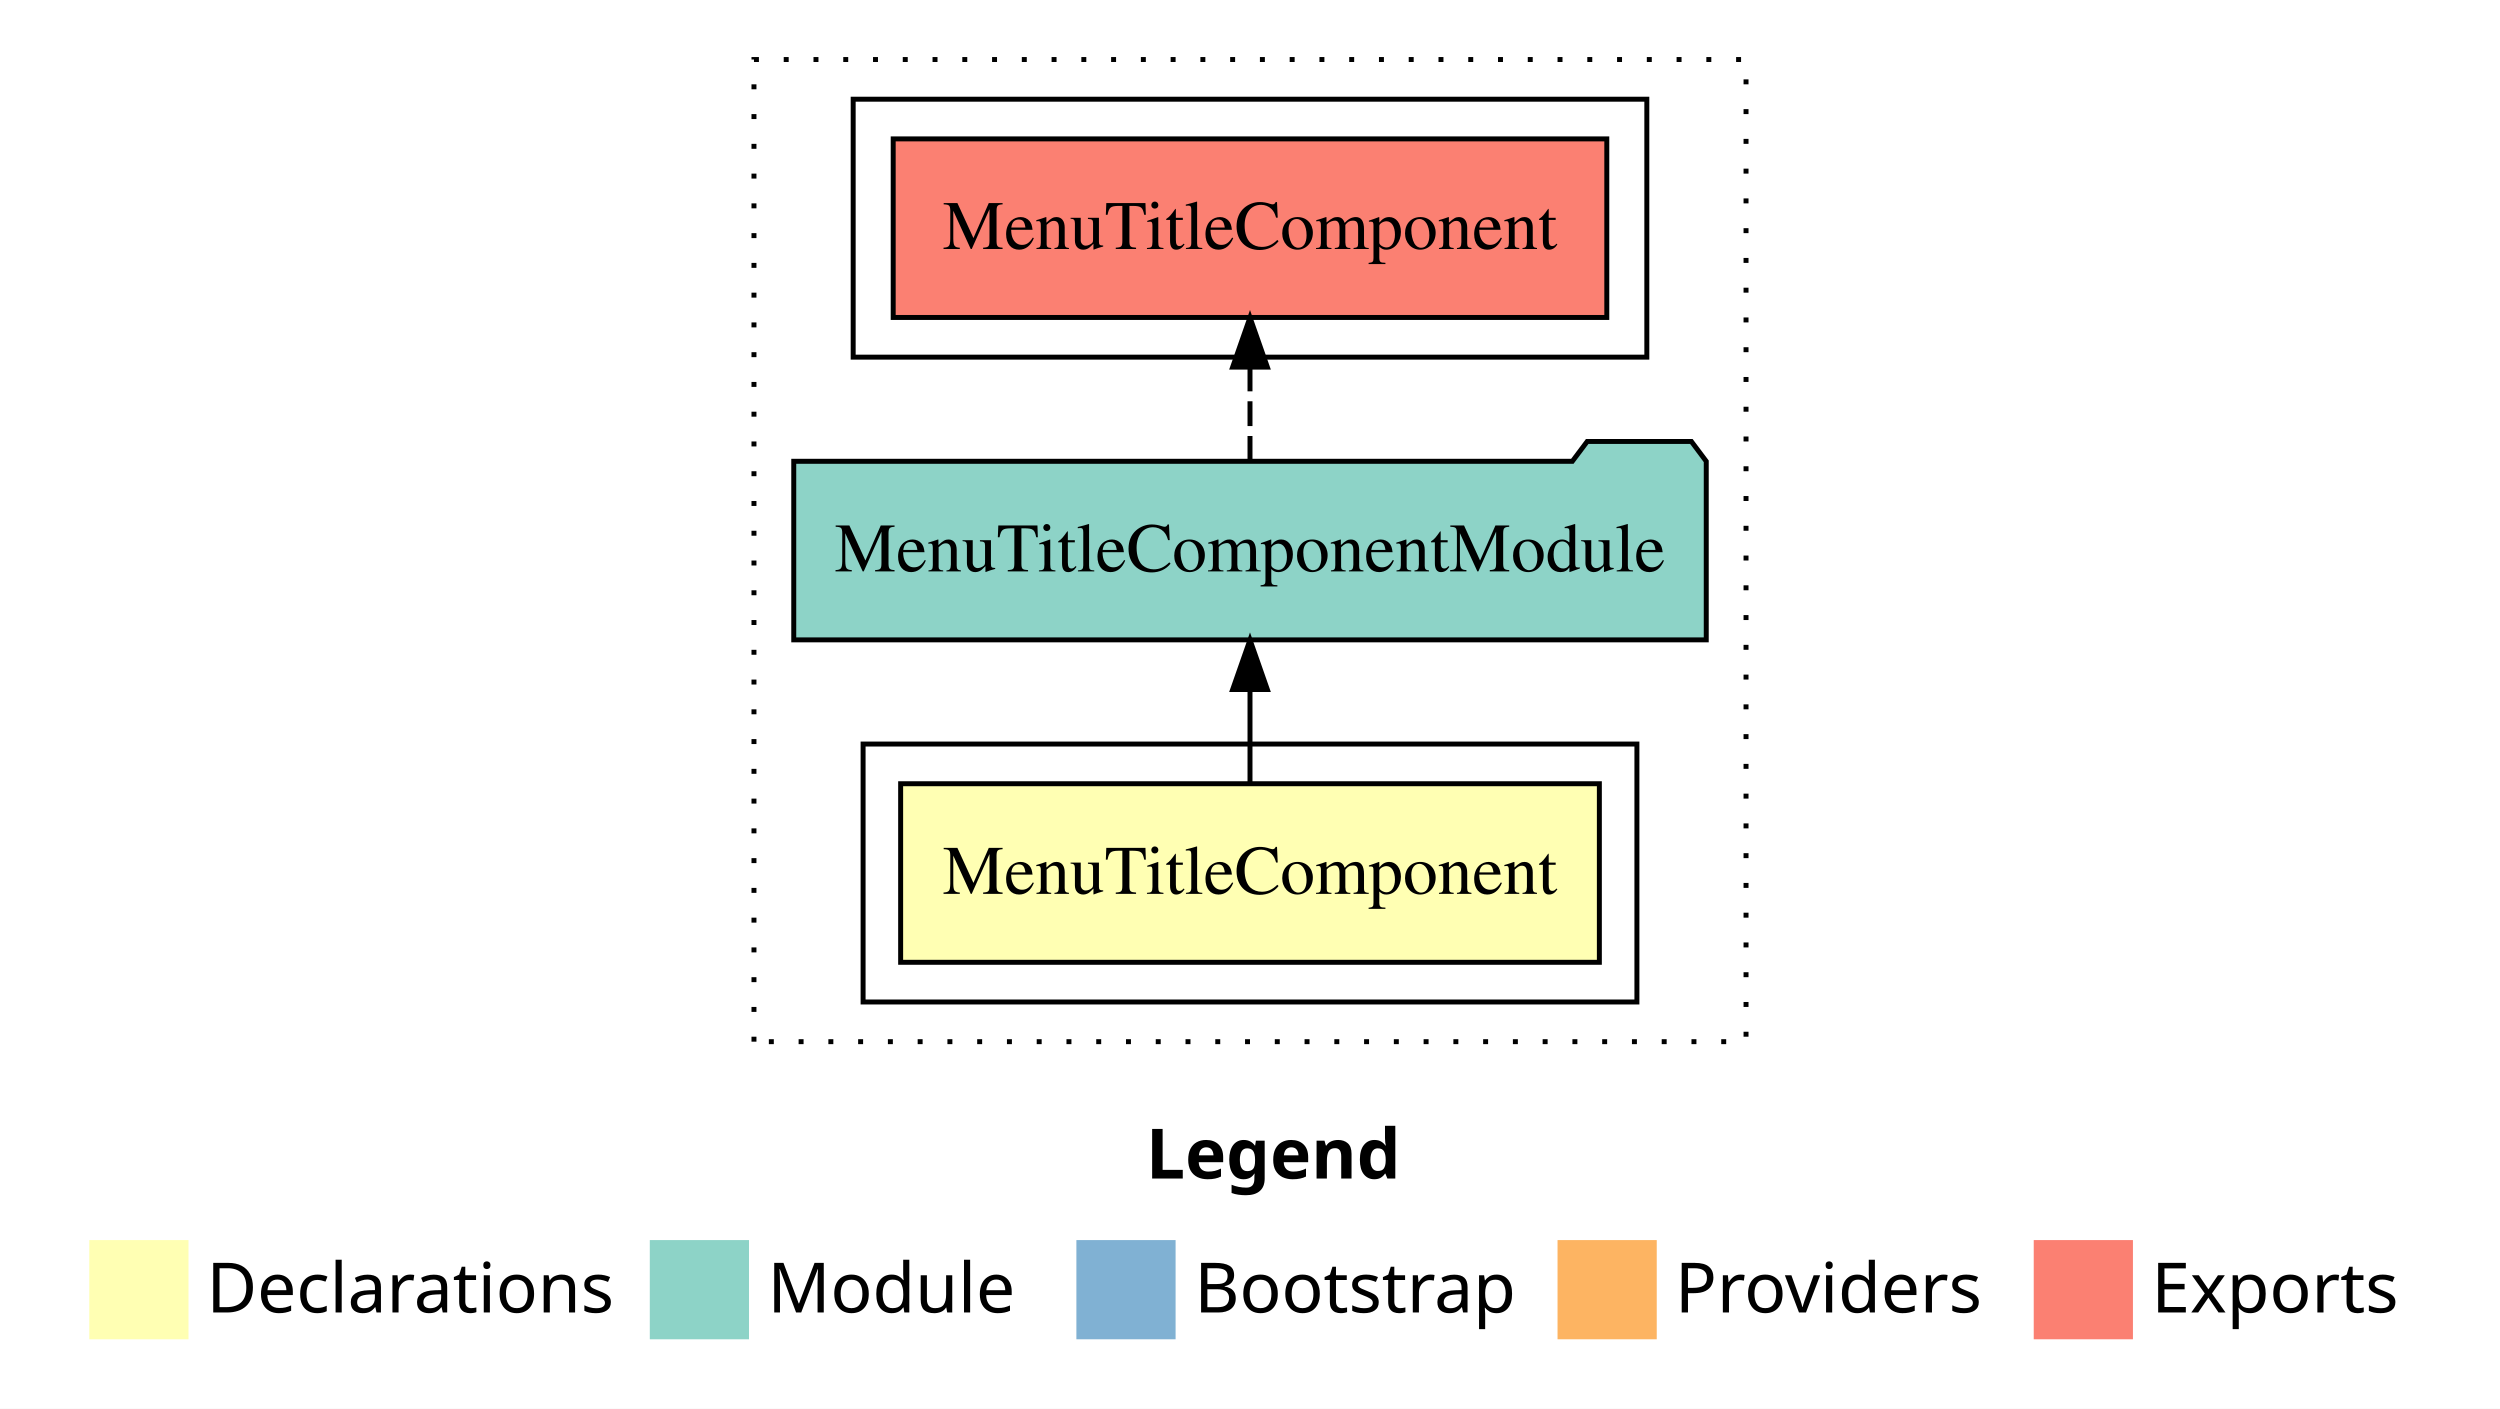
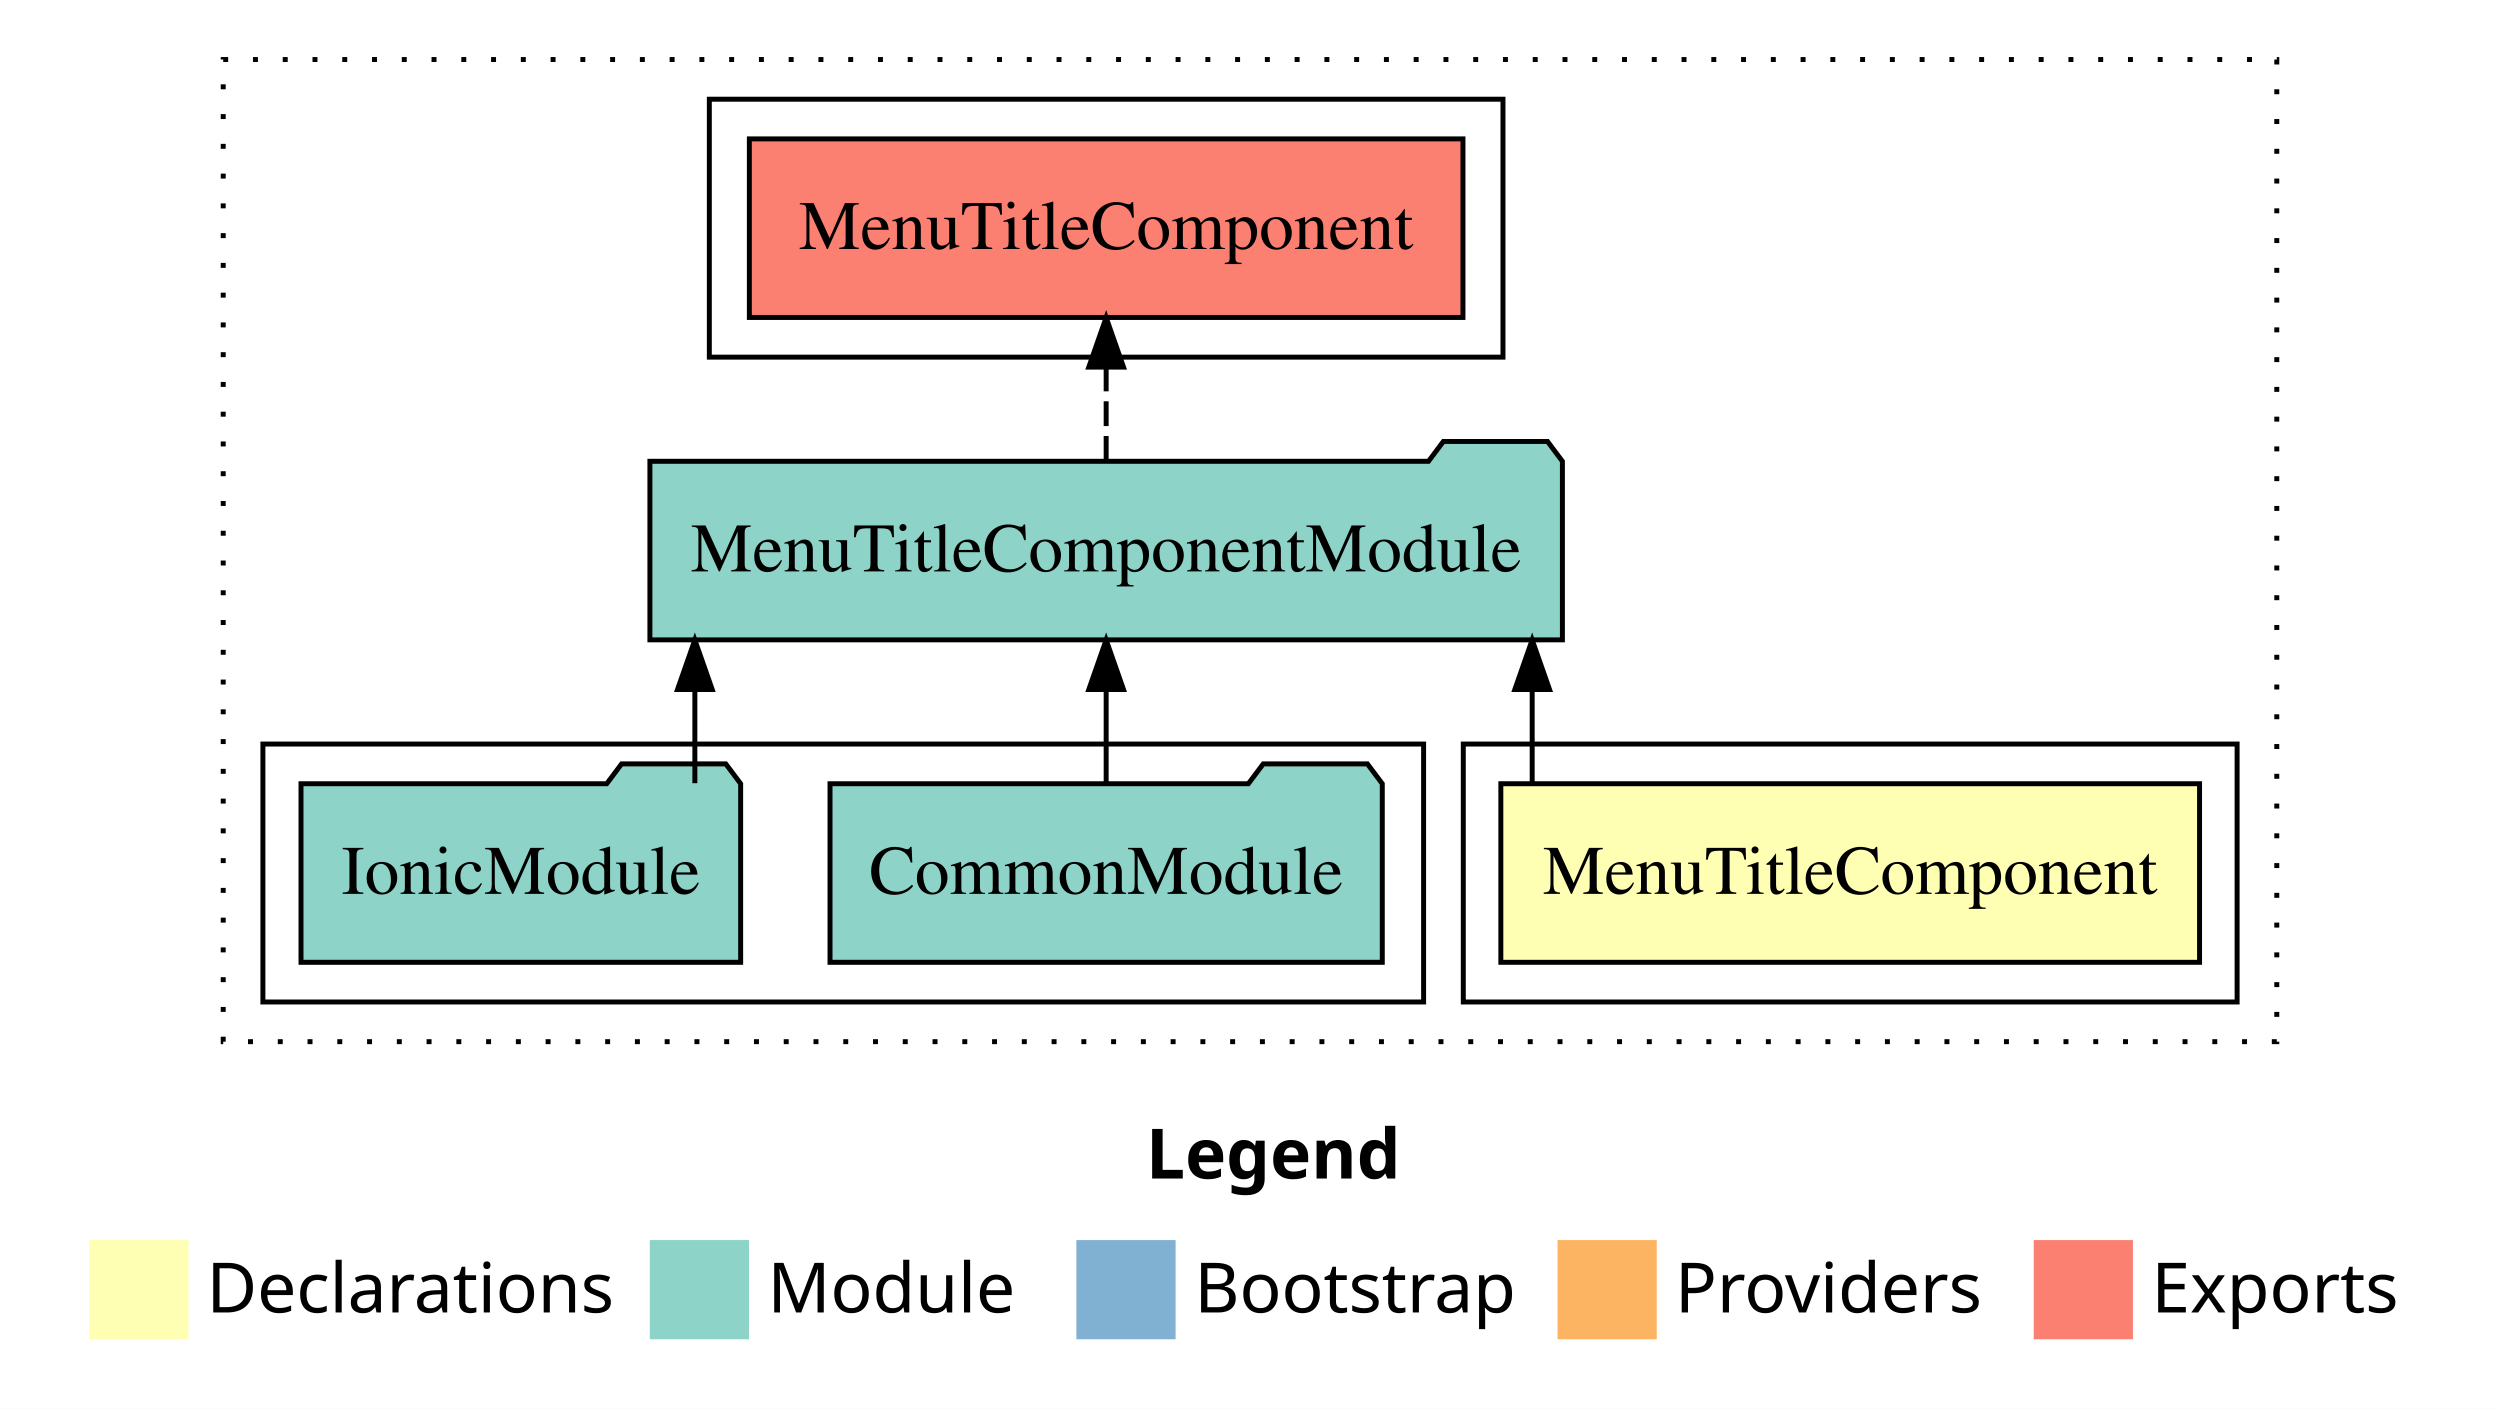
<svg xmlns="http://www.w3.org/2000/svg" width="504pt" height="284pt" viewBox="0.00 0.00 504.00 284.00">
  <g id="graph0" class="graph" transform="scale(1 1) rotate(0) translate(4 280)">
    <polygon fill="#ffffff" stroke="transparent" points="-4,4 -4,-280 500,-280 500,4 -4,4" />
    <text text-anchor="start" x="227.009" y="-42.4" font-family="sans-serif" font-weight="bold" font-size="14.00" fill="#000000">Legend</text>
    <polygon fill="#ffffb3" stroke="transparent" points="14,-10 14,-30 34,-30 34,-10 14,-10" />
    <text text-anchor="start" x="37.629" y="-15.4" font-family="sans-serif" font-size="14.00" fill="#000000">  Declarations</text>
    <polygon fill="#8dd3c7" stroke="transparent" points="127,-10 127,-30 147,-30 147,-10 127,-10" />
    <text text-anchor="start" x="150.725" y="-15.4" font-family="sans-serif" font-size="14.00" fill="#000000">  Module</text>
    <polygon fill="#80b1d3" stroke="transparent" points="213,-10 213,-30 233,-30 233,-10 213,-10" />
    <text text-anchor="start" x="236.781" y="-15.4" font-family="sans-serif" font-size="14.00" fill="#000000">  Bootstrap</text>
    <polygon fill="#fdb462" stroke="transparent" points="310,-10 310,-30 330,-30 330,-10 310,-10" />
    <text text-anchor="start" x="333.673" y="-15.4" font-family="sans-serif" font-size="14.00" fill="#000000">  Providers</text>
    <polygon fill="#fb8072" stroke="transparent" points="406,-10 406,-30 426,-30 426,-10 406,-10" />
    <text text-anchor="start" x="429.726" y="-15.4" font-family="sans-serif" font-size="14.00" fill="#000000">  Exports</text>
    <g id="clust1" class="cluster">
-       <polygon fill="none" stroke="#000000" stroke-dasharray="1,5" points="148,-70 148,-268 348,-268 348,-70 148,-70" />
+       <polygon fill="none" stroke="#000000" stroke-dasharray="1,5" points="41,-70 41,-268 455,-268 455,-70 41,-70" />
    </g>
    <g id="clust2" class="cluster">
-       <polygon fill="none" stroke="#000000" points="170,-78 170,-130 326,-130 326,-78 170,-78" />
+       <polygon fill="none" stroke="#000000" points="291,-78 291,-130 447,-130 447,-78 291,-78" />
+     </g>
+     <g id="clust4" class="cluster">
+       <polygon fill="none" stroke="#000000" points="49,-78 49,-130 283,-130 283,-78 49,-78" />
    </g>
    <g id="clust5" class="cluster">
-       <polygon fill="none" stroke="#000000" points="168,-208 168,-260 328,-260 328,-208 168,-208" />
+       <polygon fill="none" stroke="#000000" points="139,-208 139,-260 299,-260 299,-208 139,-208" />
    </g>
    <g id="node1" class="node">
-       <polygon fill="#ffffb3" stroke="#000000" points="318.431,-122 177.569,-122 177.569,-86 318.431,-86 318.431,-122" />
-       <text text-anchor="middle" x="248" y="-99.8" font-family="Times,serif" font-size="14.00" fill="#000000">MenuTitleComponent</text>
+       <polygon fill="#ffffb3" stroke="#000000" points="439.431,-122 298.569,-122 298.569,-86 439.431,-86 439.431,-122" />
+       <text text-anchor="middle" x="369" y="-99.8" font-family="Times,serif" font-size="14.00" fill="#000000">MenuTitleComponent</text>
    </g>
    <g id="node2" class="node">
-       <polygon fill="#8dd3c7" stroke="#000000" points="339.98,-187 336.98,-191 315.98,-191 312.98,-187 156.02,-187 156.02,-151 339.98,-151 339.98,-187" />
-       <text text-anchor="middle" x="248" y="-164.8" font-family="Times,serif" font-size="14.00" fill="#000000">MenuTitleComponentModule</text>
+       <polygon fill="#8dd3c7" stroke="#000000" points="310.98,-187 307.98,-191 286.98,-191 283.98,-187 127.02,-187 127.02,-151 310.98,-151 310.98,-187" />
+       <text text-anchor="middle" x="219" y="-164.8" font-family="Times,serif" font-size="14.00" fill="#000000">MenuTitleComponentModule</text>
    </g>
    <g id="edge1" class="edge">
-       <path fill="none" stroke="#000000" d="M248,-122.106C248,-122.106 248,-140.991 248,-140.991" />
-       <polygon fill="#000000" stroke="#000000" points="244.5,-140.991 248,-150.991 251.5,-140.991 244.5,-140.991" />
+       <path fill="none" stroke="#000000" d="M304.887,-122.106C304.887,-122.106 304.887,-140.991 304.887,-140.991" />
+       <polygon fill="#000000" stroke="#000000" points="301.387,-140.991 304.887,-150.991 308.387,-140.991 301.387,-140.991" />
+     </g>
+     <g id="node5" class="node">
+       <polygon fill="#fb8072" stroke="#000000" points="290.931,-252 147.069,-252 147.069,-216 290.931,-216 290.931,-252" />
+       <text text-anchor="middle" x="219" y="-229.8" font-family="Times,serif" font-size="14.00" fill="#000000">MenuTitleComponent </text>
+     </g>
+     <g id="edge4" class="edge">
+       <path fill="none" stroke="#000000" stroke-dasharray="5,2" d="M219,-187.106C219,-187.106 219,-205.991 219,-205.991" />
+       <polygon fill="#000000" stroke="#000000" points="215.5,-205.991 219,-215.991 222.5,-205.991 215.5,-205.991" />
    </g>
    <g id="node3" class="node">
-       <polygon fill="#fb8072" stroke="#000000" points="319.931,-252 176.069,-252 176.069,-216 319.931,-216 319.931,-252" />
-       <text text-anchor="middle" x="248" y="-229.8" font-family="Times,serif" font-size="14.00" fill="#000000">MenuTitleComponent </text>
+       <polygon fill="#8dd3c7" stroke="#000000" points="274.668,-122 271.668,-126 250.668,-126 247.668,-122 163.332,-122 163.332,-86 274.668,-86 274.668,-122" />
+       <text text-anchor="middle" x="219" y="-99.8" font-family="Times,serif" font-size="14.00" fill="#000000">CommonModule</text>
    </g>
    <g id="edge2" class="edge">
-       <path fill="none" stroke="#000000" stroke-dasharray="5,2" d="M248,-187.106C248,-187.106 248,-205.991 248,-205.991" />
-       <polygon fill="#000000" stroke="#000000" points="244.5,-205.991 248,-215.991 251.5,-205.991 244.5,-205.991" />
+       <path fill="none" stroke="#000000" d="M219,-122.106C219,-122.106 219,-140.991 219,-140.991" />
+       <polygon fill="#000000" stroke="#000000" points="215.5,-140.991 219,-150.991 222.5,-140.991 215.5,-140.991" />
+     </g>
+     <g id="node4" class="node">
+       <polygon fill="#8dd3c7" stroke="#000000" points="145.316,-122 142.316,-126 121.316,-126 118.316,-122 56.684,-122 56.684,-86 145.316,-86 145.316,-122" />
+       <text text-anchor="middle" x="101" y="-99.8" font-family="Times,serif" font-size="14.00" fill="#000000">IonicModule</text>
+     </g>
+     <g id="edge3" class="edge">
+       <path fill="none" stroke="#000000" d="M136.084,-122.106C136.084,-122.106 136.084,-140.991 136.084,-140.991" />
+       <polygon fill="#000000" stroke="#000000" points="132.584,-140.991 136.084,-150.991 139.584,-140.991 132.584,-140.991" />
    </g>
  </g>
</svg>
